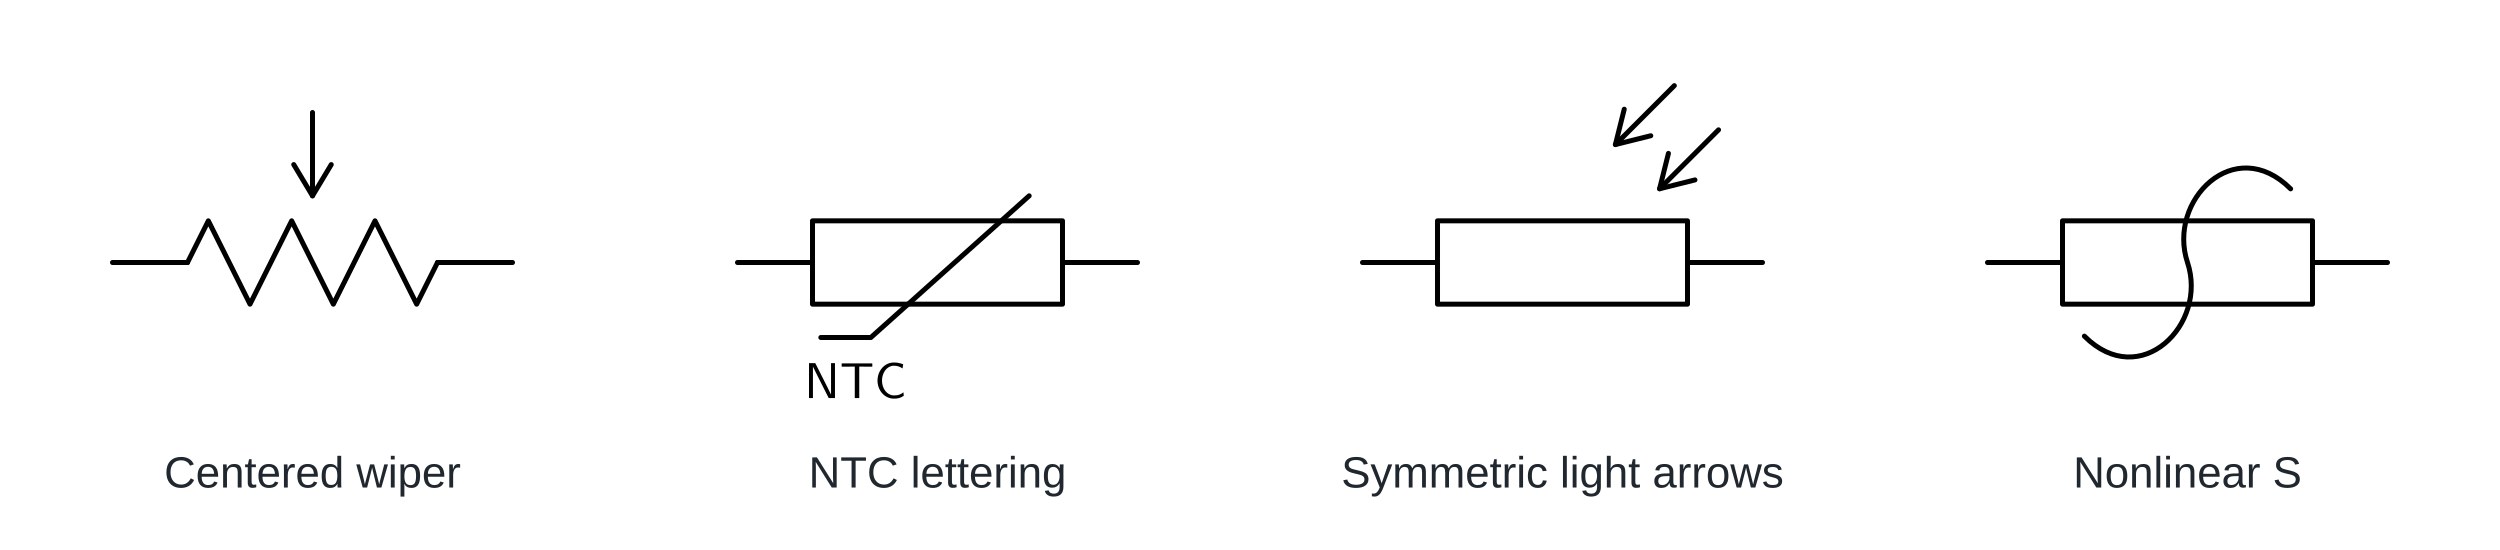
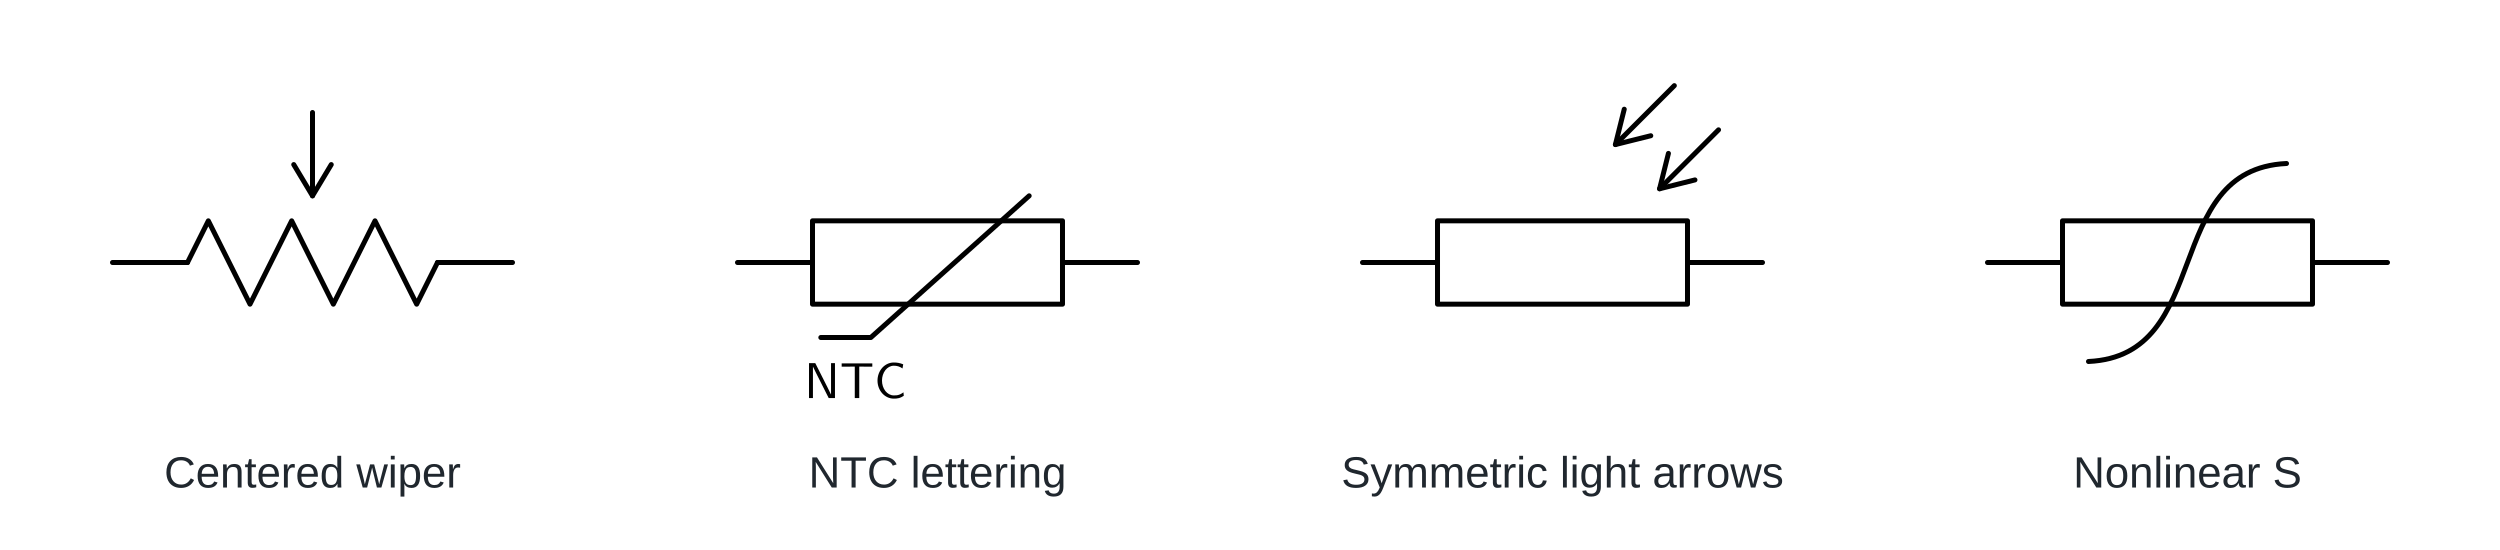
<svg xmlns="http://www.w3.org/2000/svg" xmlns:xlink="http://www.w3.org/1999/xlink" viewBox="0 0 800 176" width="800" height="176" role="img">
  <rect width="100%" height="100%" fill="#fff" />
  <g transform="translate(100.0,84) scale(2.822222) translate(42.88731,51.87414)">
    <g id="sc-potentiometer-us-r2-medium-medium--sc-potentiometer-us-r2-medium-medium" data-symbol="potentiometer-us" data-revision="2" data-size="medium" data-stroke="medium" stroke-miterlimit="10" fill="#000" stroke="#000" stroke-width="0.569" stroke-linecap="round" stroke-linejoin="round" transform="translate(-42.88731,-51.87414)scale(0.996264,-0.996264)">
      <g data-part="body" id="sc-potentiometer-us-r2-medium-medium--sc-potentiometer-us-r2-medium-medium--body">
        <path d="M-14.226 0L-11.855 4.742L-7.113-4.742L-2.371 4.742L2.371-4.742L7.113 4.742L11.855-4.742L14.226 0" fill="none" />
      </g>
      <g data-part="lead-a" id="sc-potentiometer-us-r2-medium-medium--sc-potentiometer-us-r2-medium-medium--lead-a">
        <path d="M-22.762 0H-14.226" fill="none" />
      </g>
      <g data-part="lead-b" id="sc-potentiometer-us-r2-medium-medium--sc-potentiometer-us-r2-medium-medium--lead-b">
        <path d="M14.226 0H22.762" fill="none" />
      </g>
      <g data-part="lead-wiper" id="sc-potentiometer-us-r2-medium-medium--sc-potentiometer-us-r2-medium-medium--lead-wiper">
        <path d="M0 17.072V7.587" fill="none" />
      </g>
      <g data-part="wiper-arrow" id="sc-potentiometer-us-r2-medium-medium--sc-potentiometer-us-r2-medium-medium--wiper-arrow">
        <path d="M2.134 11.144L0 7.587L-2.134 11.144" fill="none" />
      </g>
    </g>
  </g>
  <text x="100.0" y="156" text-anchor="middle" font-family="Segoe UI,Arial,sans-serif" font-size="14" fill="#20272e">Centered wiper</text>
  <g transform="translate(300.0,84) scale(2.822222) translate(42.88731,61.32294)">
    <defs>
      <path id="sc-thermistor-ntc-eu-r2-medium-medium--g0-42" d="M3.355-.257L3.32-.651C3.155-.537 2.989-.429 2.795-.371C2.612-.309 2.412-.303 2.217-.303C1.846-.303 1.509-.503 1.274-.794C1.012-1.132 .886-1.554 .886-1.983S1.012-2.84 1.274-3.177C1.509-3.469 1.846-3.669 2.217-3.669C2.389-3.669 2.566-3.652 2.732-3.6C2.903-3.549 3.063-3.463 3.212-3.36L3.292-3.829C3.12-3.898 2.943-3.955 2.76-3.989C2.583-4.023 2.4-4.035 2.217-4.035C1.714-4.035 1.252-3.806 .914-3.435C.56-3.035 .377-2.515 .377-1.983S.56-.932 .914-.537C1.252-.166 1.714 .063 2.217 .063C2.417 .063 2.617 .057 2.812 0C3.006-.051 3.183-.154 3.355-.257Z" />
      <path id="sc-thermistor-ntc-eu-r2-medium-medium--g0-76" d="M3.492 0V-3.966H3.046V-.406H3.04L2.657-1.189L1.257-3.966H.549V0H.994V-3.56H1L1.383-2.777L2.783 0H3.492Z" />
      <path id="sc-thermistor-ntc-eu-r2-medium-medium--g0-104" d="M3.68-3.56V-3.932H.206V-3.56H.972C1.04-3.56 1.109-3.566 1.177-3.566H1.692V0H2.2V-3.566H2.709C2.777-3.566 2.846-3.56 2.915-3.56H3.68Z" />
    </defs>
    <g id="sc-thermistor-ntc-eu-r2-medium-medium--sc-thermistor-ntc-eu-r2-medium-medium" data-symbol="thermistor-ntc-eu" data-revision="2" data-size="medium" data-stroke="medium" stroke-miterlimit="10" fill="#000" stroke="#000" stroke-width="0.569" stroke-linecap="round" stroke-linejoin="round" transform="translate(-42.88731,-61.32294)scale(0.996264,-0.996264)">
      <g data-part="body" id="sc-thermistor-ntc-eu-r2-medium-medium--sc-thermistor-ntc-eu-r2-medium-medium--body">
        <path d="M-14.226-4.742V4.742H14.226V-4.742ZM14.226 4.742" fill="none" />
      </g>
      <g data-part="lead-a" id="sc-thermistor-ntc-eu-r2-medium-medium--sc-thermistor-ntc-eu-r2-medium-medium--lead-a">
        <path d="M-22.762 0H-14.226" fill="none" />
      </g>
      <g data-part="lead-b" id="sc-thermistor-ntc-eu-r2-medium-medium--sc-thermistor-ntc-eu-r2-medium-medium--lead-b">
        <path d="M14.226 0H22.762" fill="none" />
      </g>
      <g data-part="dependency-mark" id="sc-thermistor-ntc-eu-r2-medium-medium--sc-thermistor-ntc-eu-r2-medium-medium--dependency-mark">
        <path d="M-13.278-8.536H-7.587L10.432 7.587" fill="none" />
      </g>
      <g data-part="temperature-mark" id="sc-thermistor-ntc-eu-r2-medium-medium--sc-thermistor-ntc-eu-r2-medium-medium--temperature-mark">
        <use x="-42.887" y="-61.323" xlink:href="#sc-thermistor-ntc-eu-r2-medium-medium--g0-76" stroke="none" fill="#000" transform="translate(-15.17458,-15.43077) scale(-1.00375,1.00375)translate(-42.88731,-61.32294)scale(-1,-1)" />
        <use x="-38.841" y="-61.323" xlink:href="#sc-thermistor-ntc-eu-r2-medium-medium--g0-104" stroke="none" fill="#000" transform="translate(-15.17458,-15.43077) scale(-1.00375,1.00375)translate(-42.88731,-61.32294)scale(-1,-1)" />
        <use x="-34.949" y="-61.323" xlink:href="#sc-thermistor-ntc-eu-r2-medium-medium--g0-42" stroke="none" fill="#000" transform="translate(-15.17458,-15.43077) scale(-1.00375,1.00375)translate(-42.88731,-61.32294)scale(-1,-1)" />
      </g>
    </g>
  </g>
  <text x="300.0" y="156" text-anchor="middle" font-family="Segoe UI,Arial,sans-serif" font-size="14" fill="#20272e">NTC lettering</text>
  <g transform="translate(500.0,84) scale(2.822222) translate(42.88731,48.82931)">
    <g id="sc-photoresistor-eu-r2-medium-medium--sc-photoresistor-eu-r2-medium-medium" data-symbol="photoresistor-eu" data-revision="2" data-size="medium" data-stroke="medium" stroke-miterlimit="10" fill="#000" stroke="#000" stroke-width="0.569" stroke-linecap="round" stroke-linejoin="round" transform="translate(-42.88731,-48.82931)scale(0.996264,-0.996264)">
      <g data-part="body" id="sc-photoresistor-eu-r2-medium-medium--sc-photoresistor-eu-r2-medium-medium--body">
        <path d="M-14.226-4.742V4.742H14.226V-4.742ZM14.226 4.742" fill="none" />
      </g>
      <g data-part="lead-a" id="sc-photoresistor-eu-r2-medium-medium--sc-photoresistor-eu-r2-medium-medium--lead-a">
        <path d="M-22.762 0H-14.226" fill="none" />
      </g>
      <g data-part="lead-b" id="sc-photoresistor-eu-r2-medium-medium--sc-photoresistor-eu-r2-medium-medium--lead-b">
        <path d="M14.226 0H22.762" fill="none" />
      </g>
      <g data-part="light-arrows" id="sc-photoresistor-eu-r2-medium-medium--sc-photoresistor-eu-r2-medium-medium--light-arrows">
        <path d="M12.727 20.128L6.021 13.422" fill="none" />
        <path d="M10.045 14.427L6.021 13.422L7.027 17.445" fill="none" />
        <path d="M17.757 15.098L11.05 8.392" fill="none" />
        <path d="M15.074 9.398L11.05 8.392L12.056 12.416" fill="none" />
      </g>
    </g>
  </g>
  <text x="500.0" y="156" text-anchor="middle" font-family="Segoe UI,Arial,sans-serif" font-size="14" fill="#20272e">Symmetric light arrows</text>
-   <g transform="translate(700.0,84) scale(2.822222) translate(42.88731,54.18323)">
-     <g id="sc-resistor-nonlinear-eu-r1-medium-medium--sc-resistor-nonlinear-eu-r1-medium-medium" data-symbol="resistor-nonlinear-eu" data-revision="1" data-size="medium" data-stroke="medium" stroke-miterlimit="10" fill="#000" stroke="#000" stroke-width="0.569" stroke-linecap="round" stroke-linejoin="round" transform="translate(-42.88731,-54.18323)scale(0.996264,-0.996264)">
-       <g data-part="body" id="sc-resistor-nonlinear-eu-r1-medium-medium--sc-resistor-nonlinear-eu-r1-medium-medium--body">
+   <g transform="translate(700.0,84) scale(2.822222) translate(42.88731,57.65744)">
+     <g id="sc-resistor-nonlinear-eu-r3-medium-medium--sc-resistor-nonlinear-eu-r3-medium-medium" data-symbol="resistor-nonlinear-eu" data-revision="3" data-size="medium" data-stroke="medium" stroke-miterlimit="10" fill="#000" stroke="#000" stroke-width="0.569" stroke-linecap="round" stroke-linejoin="round" transform="translate(-42.88731,-57.65744)scale(0.996264,-0.996264)">
+       <g data-part="body" id="sc-resistor-nonlinear-eu-r3-medium-medium--sc-resistor-nonlinear-eu-r3-medium-medium--body">
        <path d="M-14.226-4.742V4.742H14.226V-4.742ZM14.226 4.742" fill="none" />
      </g>
-       <g data-part="lead-a" id="sc-resistor-nonlinear-eu-r1-medium-medium--sc-resistor-nonlinear-eu-r1-medium-medium--lead-a">
+       <g data-part="lead-a" id="sc-resistor-nonlinear-eu-r3-medium-medium--sc-resistor-nonlinear-eu-r3-medium-medium--lead-a">
        <path d="M-22.762 0H-14.226" fill="none" />
      </g>
-       <g data-part="lead-b" id="sc-resistor-nonlinear-eu-r1-medium-medium--sc-resistor-nonlinear-eu-r1-medium-medium--lead-b">
+       <g data-part="lead-b" id="sc-resistor-nonlinear-eu-r3-medium-medium--sc-resistor-nonlinear-eu-r3-medium-medium--lead-b">
        <path d="M14.226 0H22.762" fill="none" />
      </g>
-       <g data-part="nonlinear-mark" id="sc-resistor-nonlinear-eu-r1-medium-medium--sc-resistor-nonlinear-eu-r1-medium-medium--nonlinear-mark">
-         <path d="M-11.736-8.383C-5.365-14.754 2.347-7.042 0 0S5.365 14.754 11.736 8.383" fill="none" />
+       <g data-part="nonlinear-mark" id="sc-resistor-nonlinear-eu-r3-medium-medium--sc-resistor-nonlinear-eu-r3-medium-medium--nonlinear-mark">
+         <path d="M-11.267-11.267C3.085-10.596-3.085 10.596 11.267 11.267" fill="none" />
      </g>
    </g>
  </g>
  <text x="700.0" y="156" text-anchor="middle" font-family="Segoe UI,Arial,sans-serif" font-size="14" fill="#20272e">Nonlinear S</text>
</svg>
